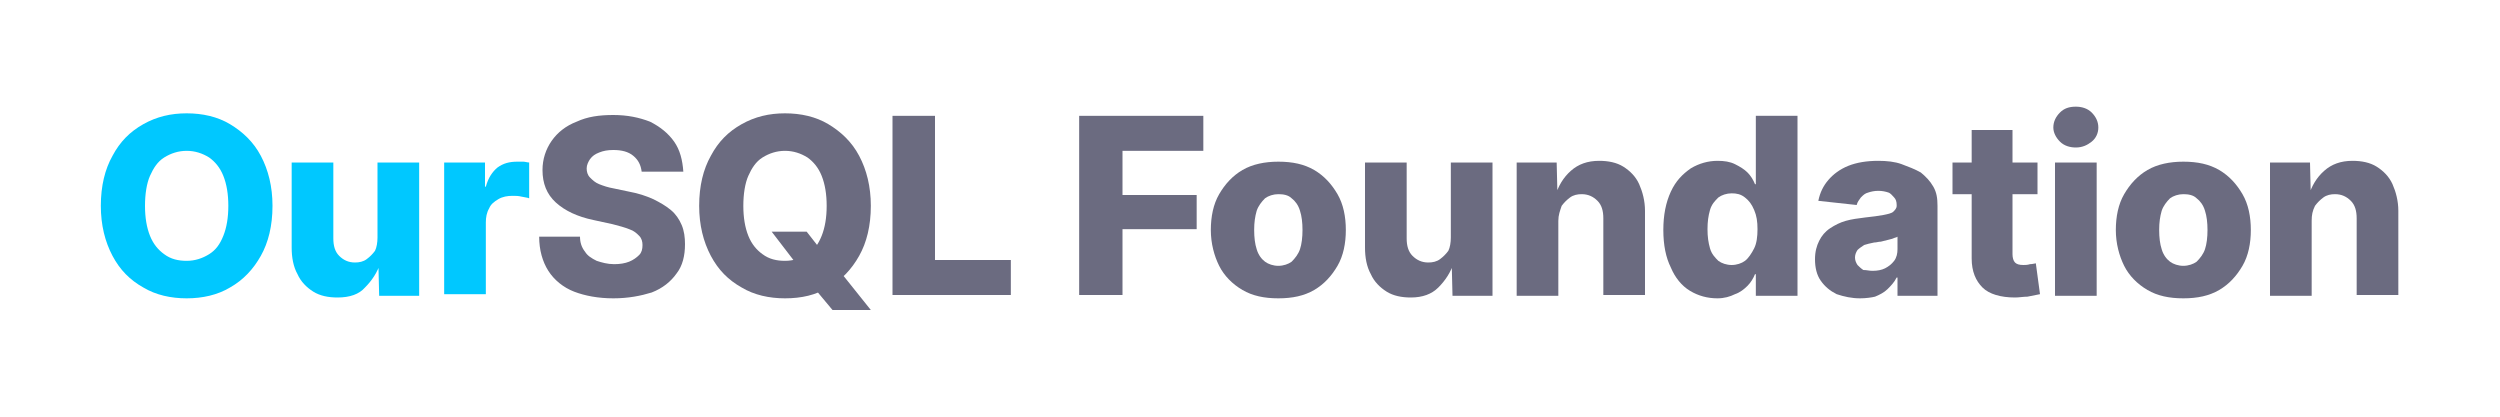
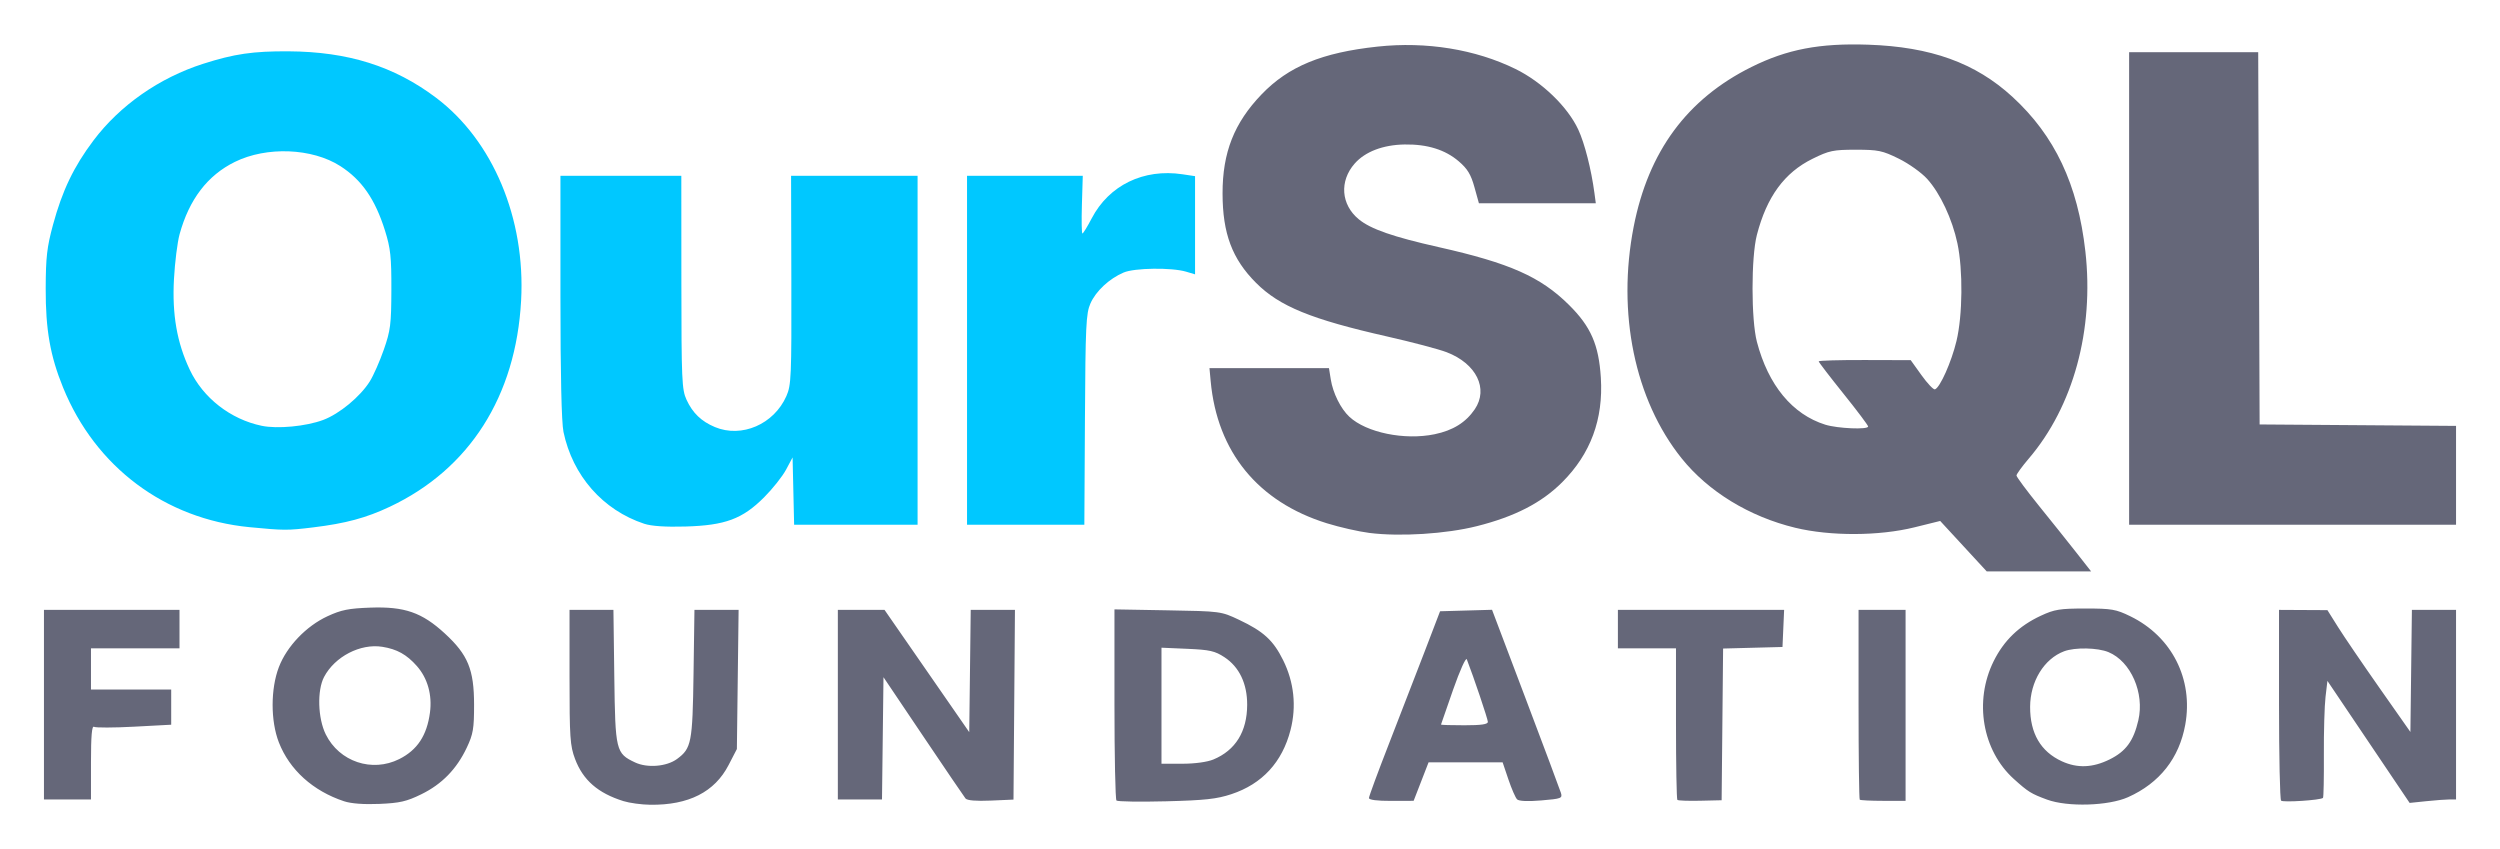
- <svg xmlns="http://www.w3.org/2000/svg" version="1.1" id="Layer_1" x="0px" y="0px" viewBox="0 0 300 50" style="enable-background:new 0 0 300 50;" xml:space="preserve">
-   <style type="text/css">
- 	.st0{fill:#00C8FF;}
- 	.st1{fill:#6B6B80;}
- </style>
-   <g>
-     <path class="st0" d="M22.4,35.8c-1.9,0-3.7-0.4-5.2-1.3c-1.6-0.9-2.8-2.1-3.7-3.8s-1.4-3.7-1.4-6c0-2.4,0.5-4.4,1.4-6   c0.9-1.7,2.1-2.9,3.7-3.8c1.6-0.9,3.3-1.3,5.2-1.3c1.9,0,3.7,0.4,5.2,1.3c1.5,0.9,2.8,2.1,3.7,3.8c0.9,1.7,1.4,3.7,1.4,6   c0,2.4-0.5,4.4-1.4,6s-2.1,2.9-3.7,3.8C26.1,35.4,24.3,35.8,22.4,35.8z M22.4,31.3c1,0,1.9-0.3,2.7-0.8c0.8-0.5,1.3-1.2,1.7-2.2   c0.4-1,0.6-2.2,0.6-3.6c0-1.4-0.2-2.6-0.6-3.6s-1-1.7-1.7-2.2c-0.8-0.5-1.7-0.8-2.7-0.8s-1.9,0.3-2.7,0.8c-0.8,0.5-1.3,1.3-1.7,2.2   s-0.6,2.2-0.6,3.6c0,1.4,0.2,2.6,0.6,3.6c0.4,1,1,1.7,1.7,2.2C20.5,31.1,21.4,31.3,22.4,31.3z" />
-     <path class="st0" d="M40.5,35.7c-1.1,0-2.1-0.2-2.9-0.7c-0.8-0.5-1.5-1.2-1.9-2.1c-0.5-0.9-0.7-2-0.7-3.2V19.5h5v9.1   c0,0.9,0.2,1.6,0.7,2.1c0.5,0.5,1.1,0.8,1.9,0.8c0.5,0,1-0.1,1.4-0.4s0.7-0.6,1-1c0.2-0.4,0.3-1,0.3-1.6v-9h5v16h-4.8l-0.1-4.1h0.3   c-0.4,1.3-1.1,2.3-1.9,3.1C43.1,35.3,42,35.7,40.5,35.7z" />
-     <path class="st0" d="M53.3,35.5v-16h4.9v2.9h0.1c0.3-1.1,0.8-1.8,1.4-2.3c0.7-0.5,1.4-0.7,2.4-0.7c0.2,0,0.5,0,0.7,0   c0.2,0,0.5,0.1,0.7,0.1v4.3c-0.2-0.1-0.5-0.1-0.9-0.2s-0.7-0.1-1.1-0.1c-0.6,0-1.2,0.1-1.7,0.4c-0.5,0.3-0.9,0.6-1.1,1.1   c-0.3,0.5-0.4,1.1-0.4,1.7v8.6H53.3z" />
-     <path class="st1" d="M73.6,35.8c-1.8,0-3.4-0.3-4.7-0.8c-1.3-0.5-2.4-1.4-3.1-2.5c-0.7-1.1-1.1-2.5-1.1-4.1h4.9   c0,0.7,0.2,1.3,0.6,1.8c0.3,0.5,0.8,0.8,1.4,1.1c0.6,0.2,1.3,0.4,2.1,0.4c0.7,0,1.3-0.1,1.8-0.3c0.5-0.2,0.9-0.5,1.2-0.8   c0.3-0.3,0.4-0.7,0.4-1.2c0-0.4-0.1-0.8-0.4-1.1s-0.6-0.6-1.2-0.8c-0.5-0.2-1.2-0.4-2-0.6l-2.3-0.5c-1.9-0.4-3.4-1.1-4.5-2.1   c-1.1-1-1.6-2.3-1.6-3.9c0-1.3,0.4-2.5,1.1-3.5c0.7-1,1.7-1.8,3-2.3c1.3-0.6,2.7-0.8,4.4-0.8c1.7,0,3.1,0.3,4.4,0.8   c1.2,0.6,2.2,1.4,2.9,2.4c0.7,1,1,2.2,1.1,3.6H77c-0.1-0.8-0.4-1.4-1-1.9c-0.6-0.5-1.4-0.7-2.4-0.7c-0.7,0-1.2,0.1-1.7,0.3   s-0.8,0.4-1.1,0.8c-0.2,0.3-0.4,0.7-0.4,1.1c0,0.4,0.1,0.8,0.4,1.1s0.6,0.6,1.1,0.8s1.1,0.4,1.7,0.5l1.9,0.4c1.1,0.2,2,0.5,2.9,0.9   c0.8,0.4,1.5,0.8,2.1,1.3c0.6,0.5,1,1.1,1.3,1.8c0.3,0.7,0.4,1.5,0.4,2.3c0,1.4-0.3,2.6-1,3.5c-0.7,1-1.7,1.8-3,2.3   C76.9,35.5,75.4,35.8,73.6,35.8z" />
-     <path class="st1" d="M94.2,35.8c-1.9,0-3.7-0.4-5.2-1.3c-1.6-0.9-2.8-2.1-3.7-3.8s-1.4-3.7-1.4-6c0-2.4,0.5-4.4,1.4-6   c0.9-1.7,2.1-2.9,3.7-3.8c1.6-0.9,3.3-1.3,5.2-1.3c1.9,0,3.7,0.4,5.2,1.3c1.5,0.9,2.8,2.1,3.7,3.8c0.9,1.7,1.4,3.7,1.4,6   c0,2.4-0.5,4.4-1.4,6s-2.1,2.9-3.7,3.8C97.9,35.4,96.2,35.8,94.2,35.8z M94.2,31.3c1,0,1.9-0.3,2.7-0.8c0.8-0.5,1.3-1.2,1.7-2.2   c0.4-1,0.6-2.2,0.6-3.6c0-1.4-0.2-2.6-0.6-3.6s-1-1.7-1.7-2.2c-0.8-0.5-1.7-0.8-2.7-0.8c-1,0-1.9,0.3-2.7,0.8   c-0.8,0.5-1.3,1.3-1.7,2.2s-0.6,2.2-0.6,3.6c0,1.4,0.2,2.6,0.6,3.6c0.4,1,1,1.7,1.7,2.2C92.3,31.1,93.2,31.3,94.2,31.3z M92.6,27.8   h4.2l1.8,2.3l2.3,2.6l3.6,4.5h-4.6l-2.5-3l-1.5-2.1L92.6,27.8z" />
-     <path class="st1" d="M107.1,35.5V13.9h5.1v17.3h9.1v4.2H107.1z" />
-     <path class="st1" d="M129.5,35.5V13.9h14.9v4.2h-9.7v5.3h8.9v4.1h-8.9v7.9H129.5z" />
-     <path class="st1" d="M153.4,35.8c-1.7,0-3.1-0.3-4.3-1c-1.2-0.7-2.2-1.7-2.8-2.9s-1-2.7-1-4.3s0.3-3.1,1-4.3s1.6-2.2,2.8-2.9   s2.7-1,4.3-1c1.7,0,3.1,0.3,4.3,1s2.1,1.7,2.8,2.9c0.7,1.2,1,2.7,1,4.3s-0.3,3.1-1,4.3c-0.7,1.2-1.6,2.2-2.8,2.9   C156.5,35.5,155.1,35.8,153.4,35.8z M153.4,31.9c0.6,0,1.2-0.2,1.6-0.5c0.4-0.4,0.8-0.9,1-1.5s0.3-1.4,0.3-2.3   c0-0.9-0.1-1.7-0.3-2.3c-0.2-0.7-0.6-1.2-1-1.5c-0.4-0.4-1-0.5-1.6-0.5c-0.6,0-1.2,0.2-1.6,0.5c-0.4,0.4-0.8,0.9-1,1.5   c-0.2,0.7-0.3,1.4-0.3,2.3c0,0.9,0.1,1.7,0.3,2.3c0.2,0.7,0.6,1.2,1,1.5C152.2,31.7,152.8,31.9,153.4,31.9z" />
-     <path class="st1" d="M169.3,35.7c-1.1,0-2.1-0.2-2.9-0.7c-0.8-0.5-1.5-1.2-1.9-2.1c-0.5-0.9-0.7-2-0.7-3.2V19.5h5v9.1   c0,0.9,0.2,1.6,0.7,2.1c0.5,0.5,1.1,0.8,1.9,0.8c0.5,0,1-0.1,1.4-0.4s0.7-0.6,1-1c0.2-0.4,0.3-1,0.3-1.6v-9h5v16h-4.8l-0.1-4.1h0.3   c-0.4,1.3-1.1,2.3-1.9,3.1C171.8,35.3,170.7,35.7,169.3,35.7z" />
-     <path class="st1" d="M187,26.5v9h-5v-16h4.8l0.1,4.1h-0.3c0.4-1.3,1-2.3,1.9-3.1c0.9-0.8,2-1.2,3.4-1.2c1.1,0,2.1,0.2,2.9,0.7   c0.8,0.5,1.5,1.2,1.9,2.1s0.7,2,0.7,3.2v10.1h-5v-9.2c0-0.9-0.2-1.6-0.7-2.1c-0.5-0.5-1.1-0.8-1.9-0.8c-0.5,0-1,0.1-1.4,0.4   s-0.7,0.6-1,1C187.2,25.3,187,25.8,187,26.5z" />
-     <path class="st1" d="M206.1,35.8c-1.2,0-2.3-0.3-3.3-0.9c-1-0.6-1.8-1.6-2.3-2.8c-0.6-1.2-0.9-2.7-0.9-4.5c0-1.8,0.3-3.3,0.9-4.6   s1.4-2.1,2.4-2.8c1-0.6,2.1-0.9,3.2-0.9c0.8,0,1.5,0.1,2.1,0.4s1.1,0.6,1.5,1c0.4,0.4,0.7,0.9,0.9,1.4h0.1v-8.2h5v21.6h-5v-2.6   h-0.1c-0.2,0.5-0.5,1-0.9,1.4c-0.4,0.4-0.9,0.8-1.5,1C207.6,35.6,206.9,35.8,206.1,35.8z M207.8,31.8c0.6,0,1.2-0.2,1.6-0.5   s0.8-0.9,1.1-1.5s0.4-1.4,0.4-2.3c0-0.9-0.1-1.6-0.4-2.3s-0.6-1.1-1.1-1.5s-1-0.5-1.6-0.5c-0.6,0-1.2,0.2-1.6,0.5   c-0.4,0.4-0.8,0.8-1,1.5s-0.3,1.4-0.3,2.3s0.1,1.6,0.3,2.3s0.6,1.1,1,1.5C206.6,31.6,207.2,31.8,207.8,31.8z" />
-     <path class="st1" d="M223.2,35.8c-1,0-1.9-0.2-2.8-0.5c-0.8-0.4-1.4-0.9-1.9-1.6c-0.5-0.7-0.7-1.6-0.7-2.6c0-0.9,0.2-1.6,0.5-2.2   s0.7-1.1,1.3-1.5c0.6-0.4,1.2-0.7,1.9-0.9c0.7-0.2,1.5-0.3,2.3-0.4c0.9-0.1,1.7-0.2,2.2-0.3s1-0.2,1.2-0.4c0.2-0.2,0.4-0.4,0.4-0.7   v-0.1c0-0.4-0.1-0.7-0.3-0.9s-0.4-0.5-0.7-0.6c-0.3-0.1-0.7-0.2-1.2-0.2c-0.5,0-0.9,0.1-1.2,0.2c-0.4,0.1-0.6,0.3-0.9,0.6   c-0.2,0.3-0.4,0.5-0.5,0.9l-4.6-0.5c0.2-1,0.6-1.8,1.2-2.5c0.6-0.7,1.4-1.3,2.4-1.7c1-0.4,2.2-0.6,3.6-0.6c1,0,2,0.1,2.8,0.4   s1.6,0.6,2.3,1c0.6,0.5,1.1,1,1.5,1.7c0.4,0.7,0.5,1.4,0.5,2.3v10.8h-4.8v-2.2h-0.1c-0.3,0.6-0.7,1-1.1,1.4s-1,0.7-1.5,0.9   C224.6,35.7,223.9,35.8,223.2,35.8z M224.7,32.5c0.6,0,1.1-0.1,1.5-0.3s0.8-0.5,1.1-0.9s0.4-0.9,0.4-1.4v-1.5   c-0.1,0.1-0.3,0.1-0.5,0.2c-0.2,0.1-0.4,0.1-0.7,0.2s-0.5,0.1-0.8,0.2c-0.3,0-0.5,0.1-0.8,0.1c-0.5,0.1-0.9,0.2-1.2,0.3   c-0.3,0.2-0.6,0.4-0.8,0.6c-0.2,0.3-0.3,0.6-0.3,0.9c0,0.3,0.1,0.6,0.3,0.9c0.2,0.2,0.4,0.4,0.7,0.6   C224,32.4,224.3,32.5,224.7,32.5z" />
-     <path class="st1" d="M244.5,19.5v3.8h-10.2v-3.8H244.5z M236.5,15.6h5v14.9c0,0.4,0.1,0.8,0.3,1c0.2,0.2,0.5,0.3,1,0.3   c0.2,0,0.5,0,0.8-0.1c0.3,0,0.6-0.1,0.7-0.1l0.5,3.7c-0.5,0.1-1,0.2-1.5,0.3c-0.5,0-1,0.1-1.5,0.1c-1.7,0-3.1-0.4-3.9-1.2   s-1.3-1.9-1.3-3.5V15.6z" />
-     <path class="st1" d="M249.1,17.7c-0.7,0-1.4-0.2-1.9-0.7c-0.5-0.5-0.8-1.1-0.8-1.7c0-0.7,0.3-1.3,0.8-1.8c0.5-0.5,1.1-0.7,1.9-0.7   c0.7,0,1.4,0.2,1.9,0.7s0.8,1.1,0.8,1.8c0,0.7-0.3,1.3-0.8,1.7S249.9,17.7,249.1,17.7z M246.6,35.5v-16h5v16H246.6z" />
-     <path class="st1" d="M262,35.8c-1.7,0-3.1-0.3-4.3-1c-1.2-0.7-2.2-1.7-2.8-2.9s-1-2.7-1-4.3s0.3-3.1,1-4.3s1.6-2.2,2.8-2.9   s2.7-1,4.3-1c1.7,0,3.1,0.3,4.3,1s2.1,1.7,2.8,2.9c0.7,1.2,1,2.7,1,4.3s-0.3,3.1-1,4.3c-0.7,1.2-1.6,2.2-2.8,2.9   C265.1,35.5,263.7,35.8,262,35.8z M262,31.9c0.6,0,1.2-0.2,1.6-0.5c0.4-0.4,0.8-0.9,1-1.5s0.3-1.4,0.3-2.3c0-0.9-0.1-1.7-0.3-2.3   c-0.2-0.7-0.6-1.2-1-1.5c-0.4-0.4-1-0.5-1.6-0.5c-0.6,0-1.2,0.2-1.6,0.5c-0.4,0.4-0.8,0.9-1,1.5c-0.2,0.7-0.3,1.4-0.3,2.3   c0,0.9,0.1,1.7,0.3,2.3c0.2,0.7,0.6,1.2,1,1.5C260.8,31.7,261.4,31.9,262,31.9z" />
-     <path class="st1" d="M277.4,26.5v9h-5v-16h4.8l0.1,4.1h-0.3c0.4-1.3,1-2.3,1.9-3.1c0.9-0.8,2-1.2,3.4-1.2c1.1,0,2.1,0.2,2.9,0.7   c0.8,0.5,1.5,1.2,1.9,2.1s0.7,2,0.7,3.2v10.1h-5v-9.2c0-0.9-0.2-1.6-0.7-2.1c-0.5-0.5-1.1-0.8-1.9-0.8c-0.5,0-1,0.1-1.4,0.4   s-0.7,0.6-1,1C277.5,25.3,277.4,25.8,277.4,26.5z" />
+ <svg xmlns="http://www.w3.org/2000/svg" width="910" height="309" viewBox="0 0 910 309" role="img" aria-labelledby="title">
+   <g transform="translate(7 7)" fill-rule="evenodd">
+     <path fill="#00C8FF" d="M83.854,184.894 C53.018,181.915 27.727,162.980 15.958,134.062 C11.264,122.527 9.591,112.985 9.634,98.000 C9.667,86.662 10.091,82.958 12.281,74.871 C15.662,62.384 19.856,53.642 27.035,44.115 C36.667,31.331 51.016,21.311 67.000,16.205 C78.267,12.606 85.131,11.604 98.000,11.680 C119.665,11.809 136.469,17.090 151.703,28.555 C172.415,44.144 184.313,72.502 182.686,102.399 C180.789,137.243 163.918,163.745 134.911,177.446 C126.301,181.513 118.858,183.520 107.026,184.965 C97.676,186.107 96.365,186.103 83.854,184.894Z M110.643,145.861 C116.539,143.655 124.074,137.428 127.593,131.852 C128.918,129.754 131.221,124.541 132.710,120.269 C135.144,113.287 135.423,111.081 135.459,98.500 C135.494,86.549 135.157,83.402 133.159,77.000 C129.585,65.546 124.687,58.467 116.869,53.453 C106.631,46.889 90.067,46.231 78.491,51.930 C68.536,56.830 61.871,65.551 58.371,78.256 C57.576,81.140 56.655,88.483 56.323,94.573 C55.620,107.481 57.399,117.694 62.073,127.589 C66.917,137.846 76.911,145.629 88.270,147.991 C94.019,149.186 104.395,148.198 110.643,145.861Z M227.500,183.650 C212.439,178.678 201.432,166.153 198.105,150.201 C197.395,146.798 197.000,129.174 197.000,100.951 L197.000,57.000 219.000,57.000 L241.000,57.000 241.022,95.750 C241.042,131.284 241.197,134.832 242.890,138.500 C245.124,143.341 248.290,146.388 253.232,148.452 C262.960,152.517 274.710,147.430 279.239,137.192 C281.010,133.188 281.138,130.205 281.049,94.942 L280.953,57.000 303.976,57.000 L327.000,57.000 327.000,120.500 L327.000,184.000 304.531,184.000 L282.062,184.000 281.781,171.750 L281.500,159.500 279.125,163.955 C277.819,166.405 274.216,170.944 271.118,174.042 C263.250,181.910 256.961,184.243 242.500,184.656 C235.271,184.862 230.129,184.518 227.500,183.650Z M345.000,120.500 L345.000,57.000 366.064,57.000 L387.129,57.000 386.814,67.502 C386.641,73.278 386.725,78.002 387.000,78.000 C387.275,77.997 388.794,75.518 390.377,72.490 C396.684,60.418 409.250,54.311 423.410,56.434 L428.000,57.123 428.000,74.991 L428.000,92.860 424.750,91.893 C419.480,90.325 405.949,90.506 402.000,92.198 C396.737,94.452 391.908,98.954 389.913,103.467 C388.317,107.076 388.107,111.519 387.917,145.750 L387.703,184.000 366.352,184.000 L345.000,184.000 345.000,120.500Z" />
+     <path fill="#656779" d="M707.703,191.814 L699.228,182.629 689.864,184.948 C676.996,188.135 659.281,188.203 646.500,185.114 C629.745,181.065 614.782,171.912 605.057,159.763 C588.046,138.513 581.520,106.895 587.663,75.500 C593.022,48.114 607.084,29.041 630.500,17.399 C643.500,10.936 655.355,8.667 673.000,9.265 C695.837,10.039 712.038,15.886 725.483,28.206 C740.946,42.375 749.331,60.124 752.075,84.500 C755.295,113.091 747.699,140.914 731.488,159.905 C729.020,162.797 727.000,165.577 727.000,166.083 C727.000,166.589 730.731,171.615 735.290,177.252 C739.850,182.888 745.964,190.537 748.876,194.250 L754.172,201.000 735.175,201.000 L716.177,201.000 707.703,191.814Z M673.000,148.241 C673.000,147.824 668.950,142.439 664.000,136.274 C659.050,130.109 655.000,124.825 655.000,124.532 C655.000,124.240 662.538,124.022 671.750,124.048 L688.500,124.096 692.426,129.573 C694.585,132.585 696.787,134.904 697.319,134.727 C699.162,134.113 703.335,124.747 705.156,117.140 C707.403,107.752 707.562,91.317 705.501,81.588 C703.626,72.737 699.234,63.372 694.504,58.136 C692.448,55.860 687.825,52.562 684.163,50.760 C678.169,47.809 676.686,47.500 668.500,47.500 C660.296,47.500 658.838,47.805 652.771,50.792 C642.524,55.837 636.102,64.617 632.507,78.500 C630.395,86.658 630.400,109.363 632.516,117.437 C636.650,133.210 645.417,143.833 657.396,147.582 C661.885,148.987 673.000,149.457 673.000,148.241Z M491.448,186.986 C487.570,186.495 480.595,184.909 475.948,183.463 C450.905,175.669 436.062,157.508 433.684,131.750 L433.246,127.000 454.995,127.000 L476.744,127.000 477.399,131.092 C478.200,136.103 481.013,141.761 484.165,144.701 C490.361,150.481 504.268,153.334 515.188,151.065 C521.892,149.673 526.552,146.777 529.815,141.976 C534.900,134.492 530.391,125.340 519.578,121.203 C516.703,120.103 506.983,117.534 497.977,115.495 C470.270,109.221 458.750,104.514 450.219,95.984 C441.509,87.274 438.031,77.999 438.012,63.432 C437.992,48.505 442.221,37.762 452.212,27.357 C461.997,17.168 474.200,12.139 494.430,9.961 C512.175,8.051 530.047,10.951 544.641,18.109 C554.287,22.841 563.639,31.871 567.495,40.175 C569.809,45.161 572.218,54.616 573.373,63.250 L573.874,67.000 552.601,67.000 L531.328,67.000 529.687,61.098 C528.402,56.475 527.164,54.441 523.981,51.716 C519.042,47.488 512.559,45.470 504.310,45.591 C496.436,45.707 489.912,48.197 486.096,52.544 C480.491,58.927 481.118,67.479 487.580,72.805 C491.925,76.387 499.992,79.198 516.754,82.970 C542.566,88.779 553.765,93.748 564.091,103.973 C572.068,111.872 574.957,118.470 575.708,130.500 C576.650,145.617 571.990,158.204 561.621,168.552 C554.124,176.033 544.402,181.036 530.607,184.514 C519.368,187.347 502.639,188.403 491.448,186.986Z M768.000,98.000 L768.000,12.000 791.493,12.000 L814.986,12.000 815.243,79.750 L815.500,147.500 851.250,147.763 L887.000,148.025 887.000,166.013 L887.000,184.000 827.500,184.000 L768.000,184.000 768.000,98.000Z" />
+     <path fill="#656779" transform="matrix(1.006881 0 0 1 -4.08945 0)" d="M121.500,284.662 C110.235,280.909 101.764,273.202 97.910,263.202 C94.909,255.416 94.919,243.726 97.932,235.812 C100.801,228.276 107.797,220.910 115.500,217.314 C120.465,214.997 123.139,214.455 131.000,214.174 C143.373,213.731 149.640,215.921 157.907,223.574 C166.293,231.338 168.483,236.703 168.493,249.500 C168.499,258.224 168.164,260.217 165.865,265.120 C162.194,272.948 156.877,278.443 149.419,282.114 C144.082,284.742 141.636,285.308 134.277,285.622 C128.666,285.861 124.057,285.515 121.500,284.662Z M141.465,269.294 C147.982,265.998 151.438,260.719 152.545,252.370 C153.397,245.949 151.694,239.860 147.809,235.436 C144.131,231.246 140.629,229.284 135.313,228.434 C127.397,227.168 118.163,231.980 114.271,239.398 C111.706,244.286 112.001,254.464 114.876,260.316 C119.768,270.273 131.618,274.274 141.465,269.294Z M222.500,284.608 C213.278,281.706 207.883,276.977 204.998,269.264 C203.201,264.462 203.000,261.467 203.000,239.462 L203.000,215.000 210.936,215.000 L218.871,215.000 219.186,239.250 C219.537,266.360 219.746,267.228 226.700,270.528 C231.126,272.628 238.108,272.049 241.864,269.270 C247.079,265.412 247.474,263.362 247.831,238.250 L248.161,215.000 256.143,215.000 L264.125,215.000 263.812,240.325 L263.500,265.650 260.500,271.485 C255.451,281.304 246.065,286.096 232.201,285.933 C229.065,285.896 224.700,285.300 222.500,284.608Z M737.150,284.059 C731.402,281.931 730.309,281.248 725.141,276.552 C713.736,266.189 710.677,248.224 717.841,233.672 C721.555,226.128 727.026,220.818 734.880,217.135 C739.834,214.812 741.745,214.500 751.000,214.500 C760.492,214.500 762.051,214.771 767.239,217.318 C782.263,224.696 790.072,240.198 787.111,256.767 C784.930,268.971 777.818,278.048 766.420,283.175 C759.328,286.365 744.580,286.810 737.150,284.059Z M759.766,269.429 C765.659,266.493 768.406,262.724 770.145,255.193 C772.440,245.249 767.444,233.755 759.357,230.376 C755.436,228.737 747.247,228.578 743.315,230.064 C736.060,232.805 731.057,241.033 731.022,250.282 C730.985,259.914 734.841,266.575 742.500,270.110 C748.104,272.696 753.648,272.478 759.766,269.429Z M346.150,283.638 C345.651,283.012 338.775,272.825 330.871,261.000 L316.500,239.500 316.231,261.750 L315.962,284.000 307.981,284.000 L300.000,284.000 300.000,249.500 L300.000,215.000 308.440,215.000 L316.880,215.000 332.190,237.250 L347.500,259.500 347.769,237.250 L348.038,215.000 356.032,215.000 L364.026,215.000 363.763,249.527 L363.500,284.053 355.279,284.414 C349.926,284.649 346.742,284.378 346.150,283.638Z M400.723,284.390 C400.325,283.992 400.000,268.175 400.000,249.241 L400.000,214.816 419.250,215.158 C438.377,215.498 438.542,215.520 445.000,218.590 C453.894,222.819 457.411,226.059 460.982,233.312 C464.929,241.329 465.851,250.128 463.648,258.730 C460.643,270.459 453.390,278.376 442.257,282.081 C436.951,283.847 432.711,284.312 418.618,284.673 C409.173,284.914 401.120,284.787 400.723,284.390Z M435.768,269.452 C443.760,266.113 447.942,259.301 447.978,249.566 C448.007,241.853 445.127,235.774 439.764,232.225 C436.328,229.951 434.461,229.525 426.385,229.172 L417.000,228.761 417.000,249.881 L417.000,271.000 424.532,271.000 C429.068,271.000 433.538,270.384 435.768,269.452Z M492.000,283.482 C492.000,282.891 495.218,274.104 499.151,263.954 C503.084,253.804 508.869,238.750 512.007,230.500 L517.712,215.500 527.106,215.232 L536.500,214.963 548.627,247.232 C555.297,264.979 561.044,280.446 561.398,281.602 C562.002,283.576 561.574,283.743 554.324,284.355 C549.417,284.770 546.224,284.627 545.554,283.961 C544.974,283.386 543.562,280.122 542.415,276.708 L540.330,270.500 526.941,270.500 L513.553,270.500 510.855,277.500 L508.157,284.500 500.079,284.527 C494.975,284.545 492.000,284.160 492.000,283.482Z M534.989,255.750 C534.980,254.741 529.849,239.399 527.380,233.000 C527.055,232.157 524.892,236.978 522.445,244.000 C520.049,250.875 518.069,256.613 518.044,256.750 C518.020,256.887 521.825,257.000 526.500,257.000 C532.639,257.000 534.997,256.653 534.989,255.750Z M603.494,284.160 C603.222,283.889 603.000,271.367 603.000,256.333 L603.000,229.000 592.500,229.000 L582.000,229.000 582.000,222.000 L582.000,215.000 612.046,215.000 L642.091,215.000 641.796,221.750 L641.500,228.500 630.766,228.784 L620.032,229.067 619.766,256.677 L619.500,284.287 611.744,284.470 C607.477,284.571 603.765,284.432 603.494,284.160Z M669.426,284.083 C669.192,283.854 669.000,268.217 669.000,249.333 L669.000,215.000 677.500,215.000 L686.000,215.000 686.000,249.757 L686.000,284.513 677.926,284.507 C673.485,284.503 669.660,284.312 669.426,284.083Z M821.750,284.431 C821.337,284.011 821.000,268.217 821.000,249.333 L821.000,215.000 829.750,215.045 L838.500,215.090 842.368,221.295 C844.496,224.708 851.246,234.686 857.368,243.470 L868.500,259.440 868.769,237.220 L869.038,215.000 877.019,215.000 L885.000,215.000 885.000,249.500 L885.000,284.000 882.647,284.000 C881.352,284.000 877.577,284.284 874.257,284.631 L868.220,285.262 853.360,263.050 L838.500,240.838 837.816,246.669 C837.439,249.876 837.170,259.370 837.216,267.766 C837.263,276.162 837.121,283.212 836.901,283.431 C836.066,284.263 822.466,285.160 821.750,284.431Z M13.000,249.500 L13.000,215.000 37.500,215.000 L62.000,215.000 62.000,222.000 L62.000,229.000 46.000,229.000 L30.000,229.000 30.000,236.500 L30.000,244.000 44.500,244.000 L59.000,244.000 59.000,250.398 L59.000,256.795 45.592,257.513 C38.217,257.908 31.692,257.928 31.092,257.557 C30.323,257.082 30.000,260.897 30.000,270.441 L30.000,284.000 21.500,284.000 L13.000,284.000 13.000,249.500Z" />
  </g>
</svg>
